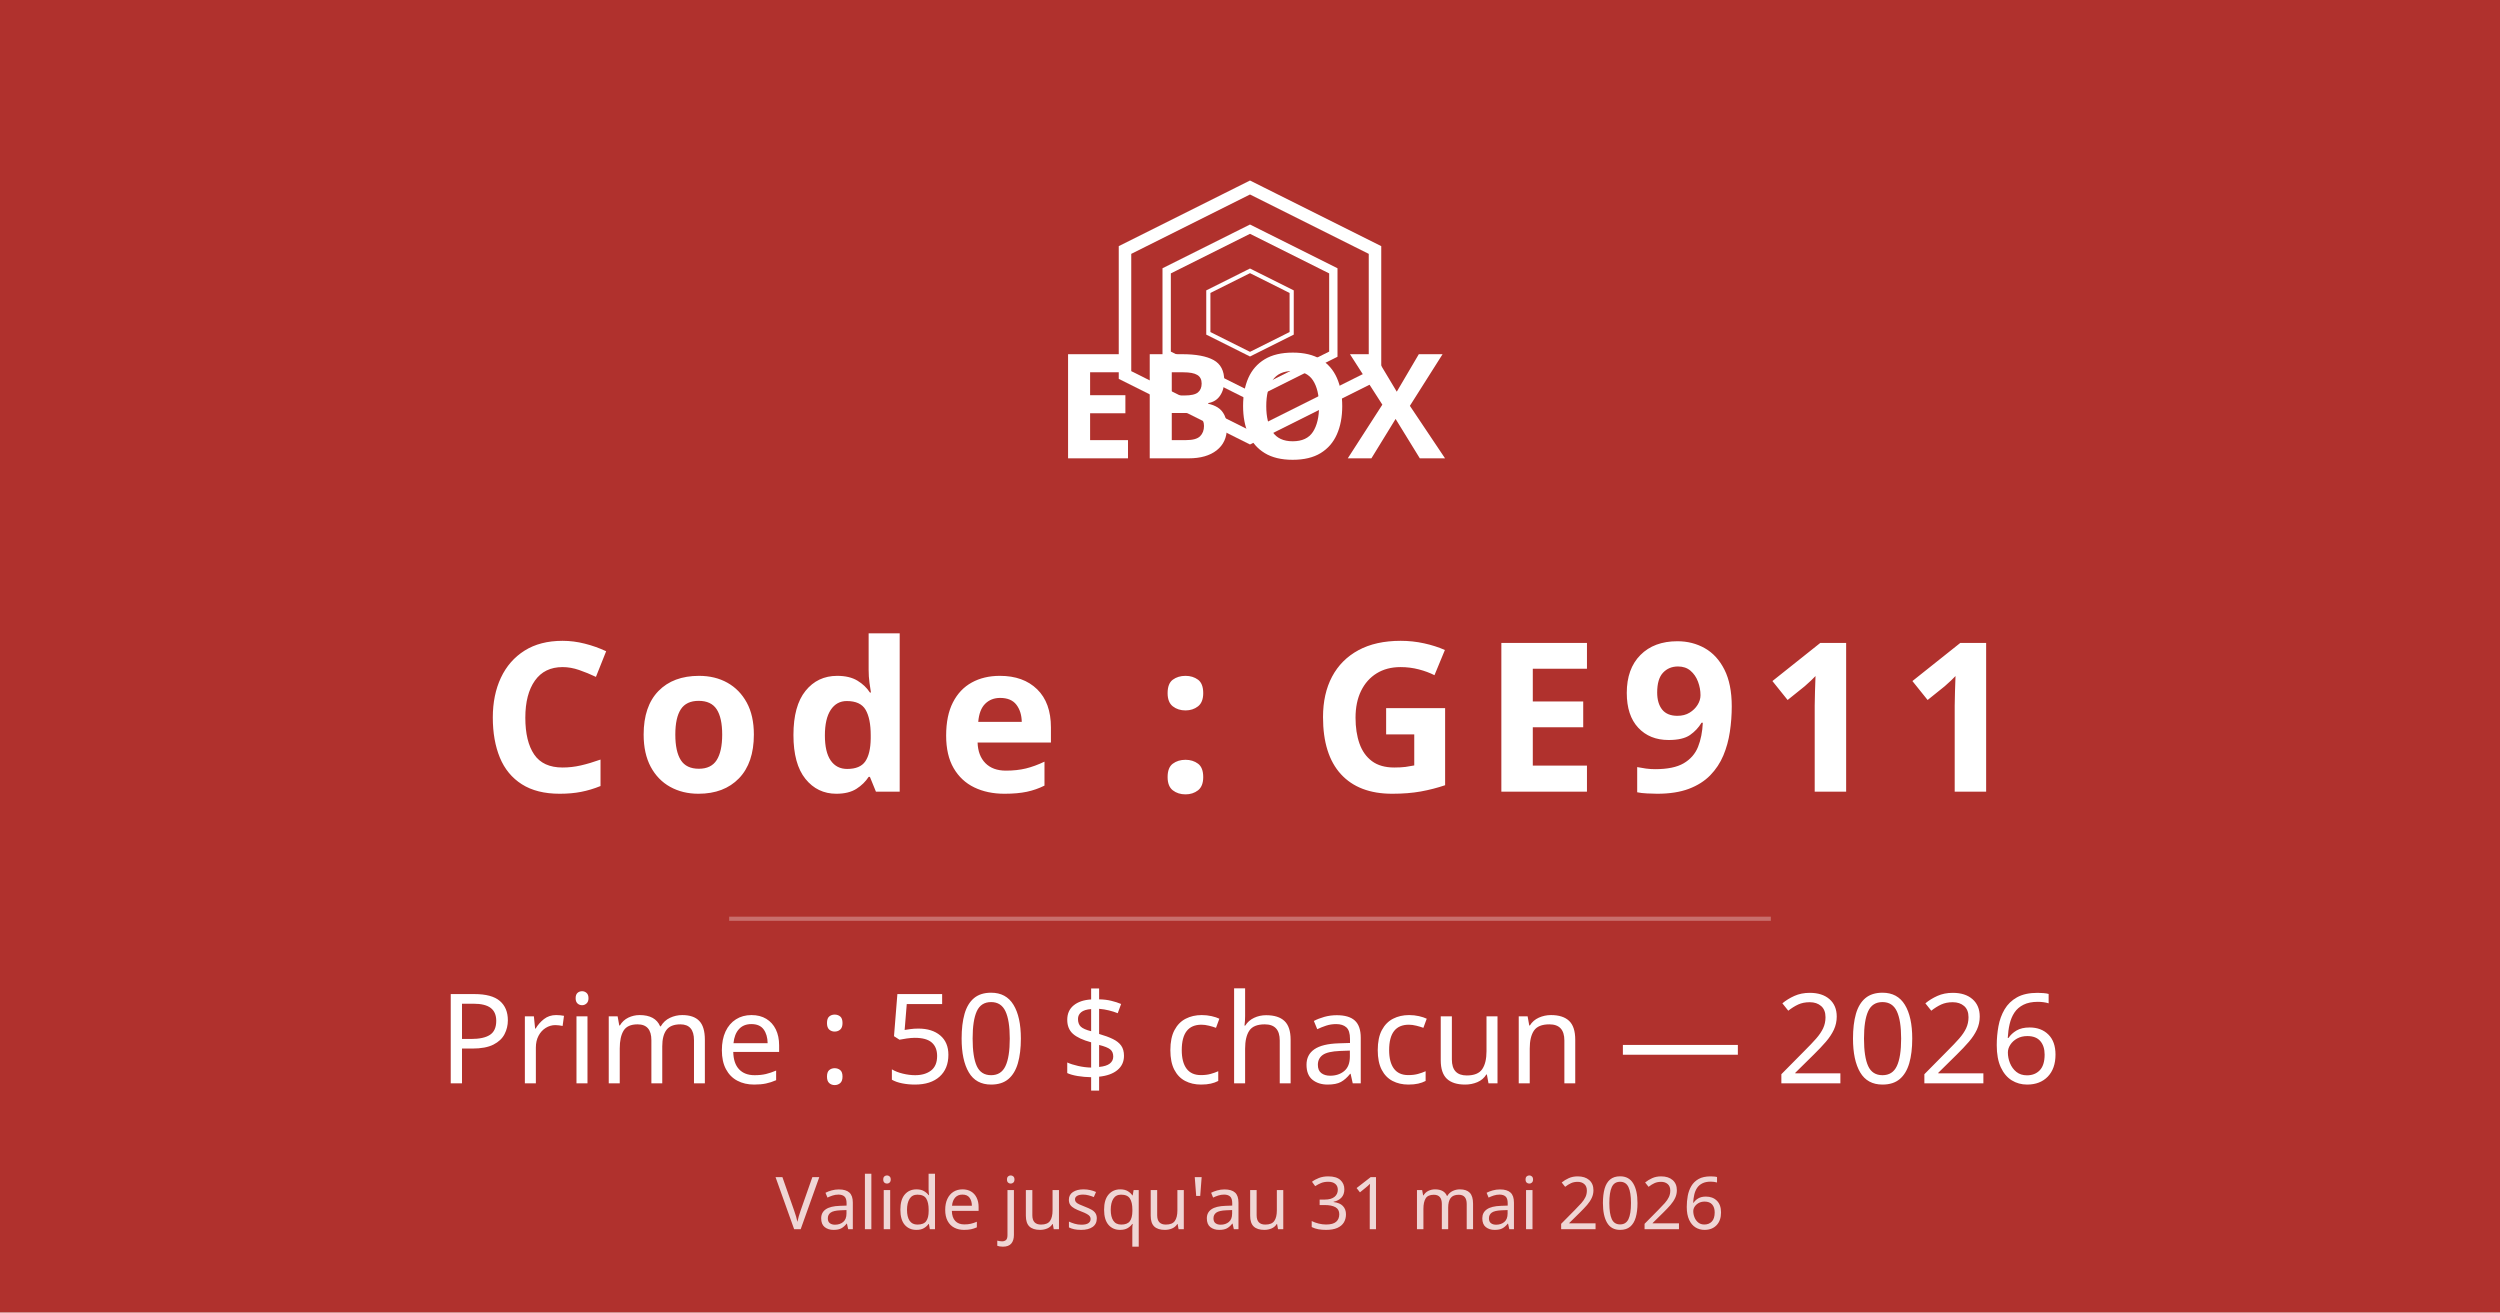
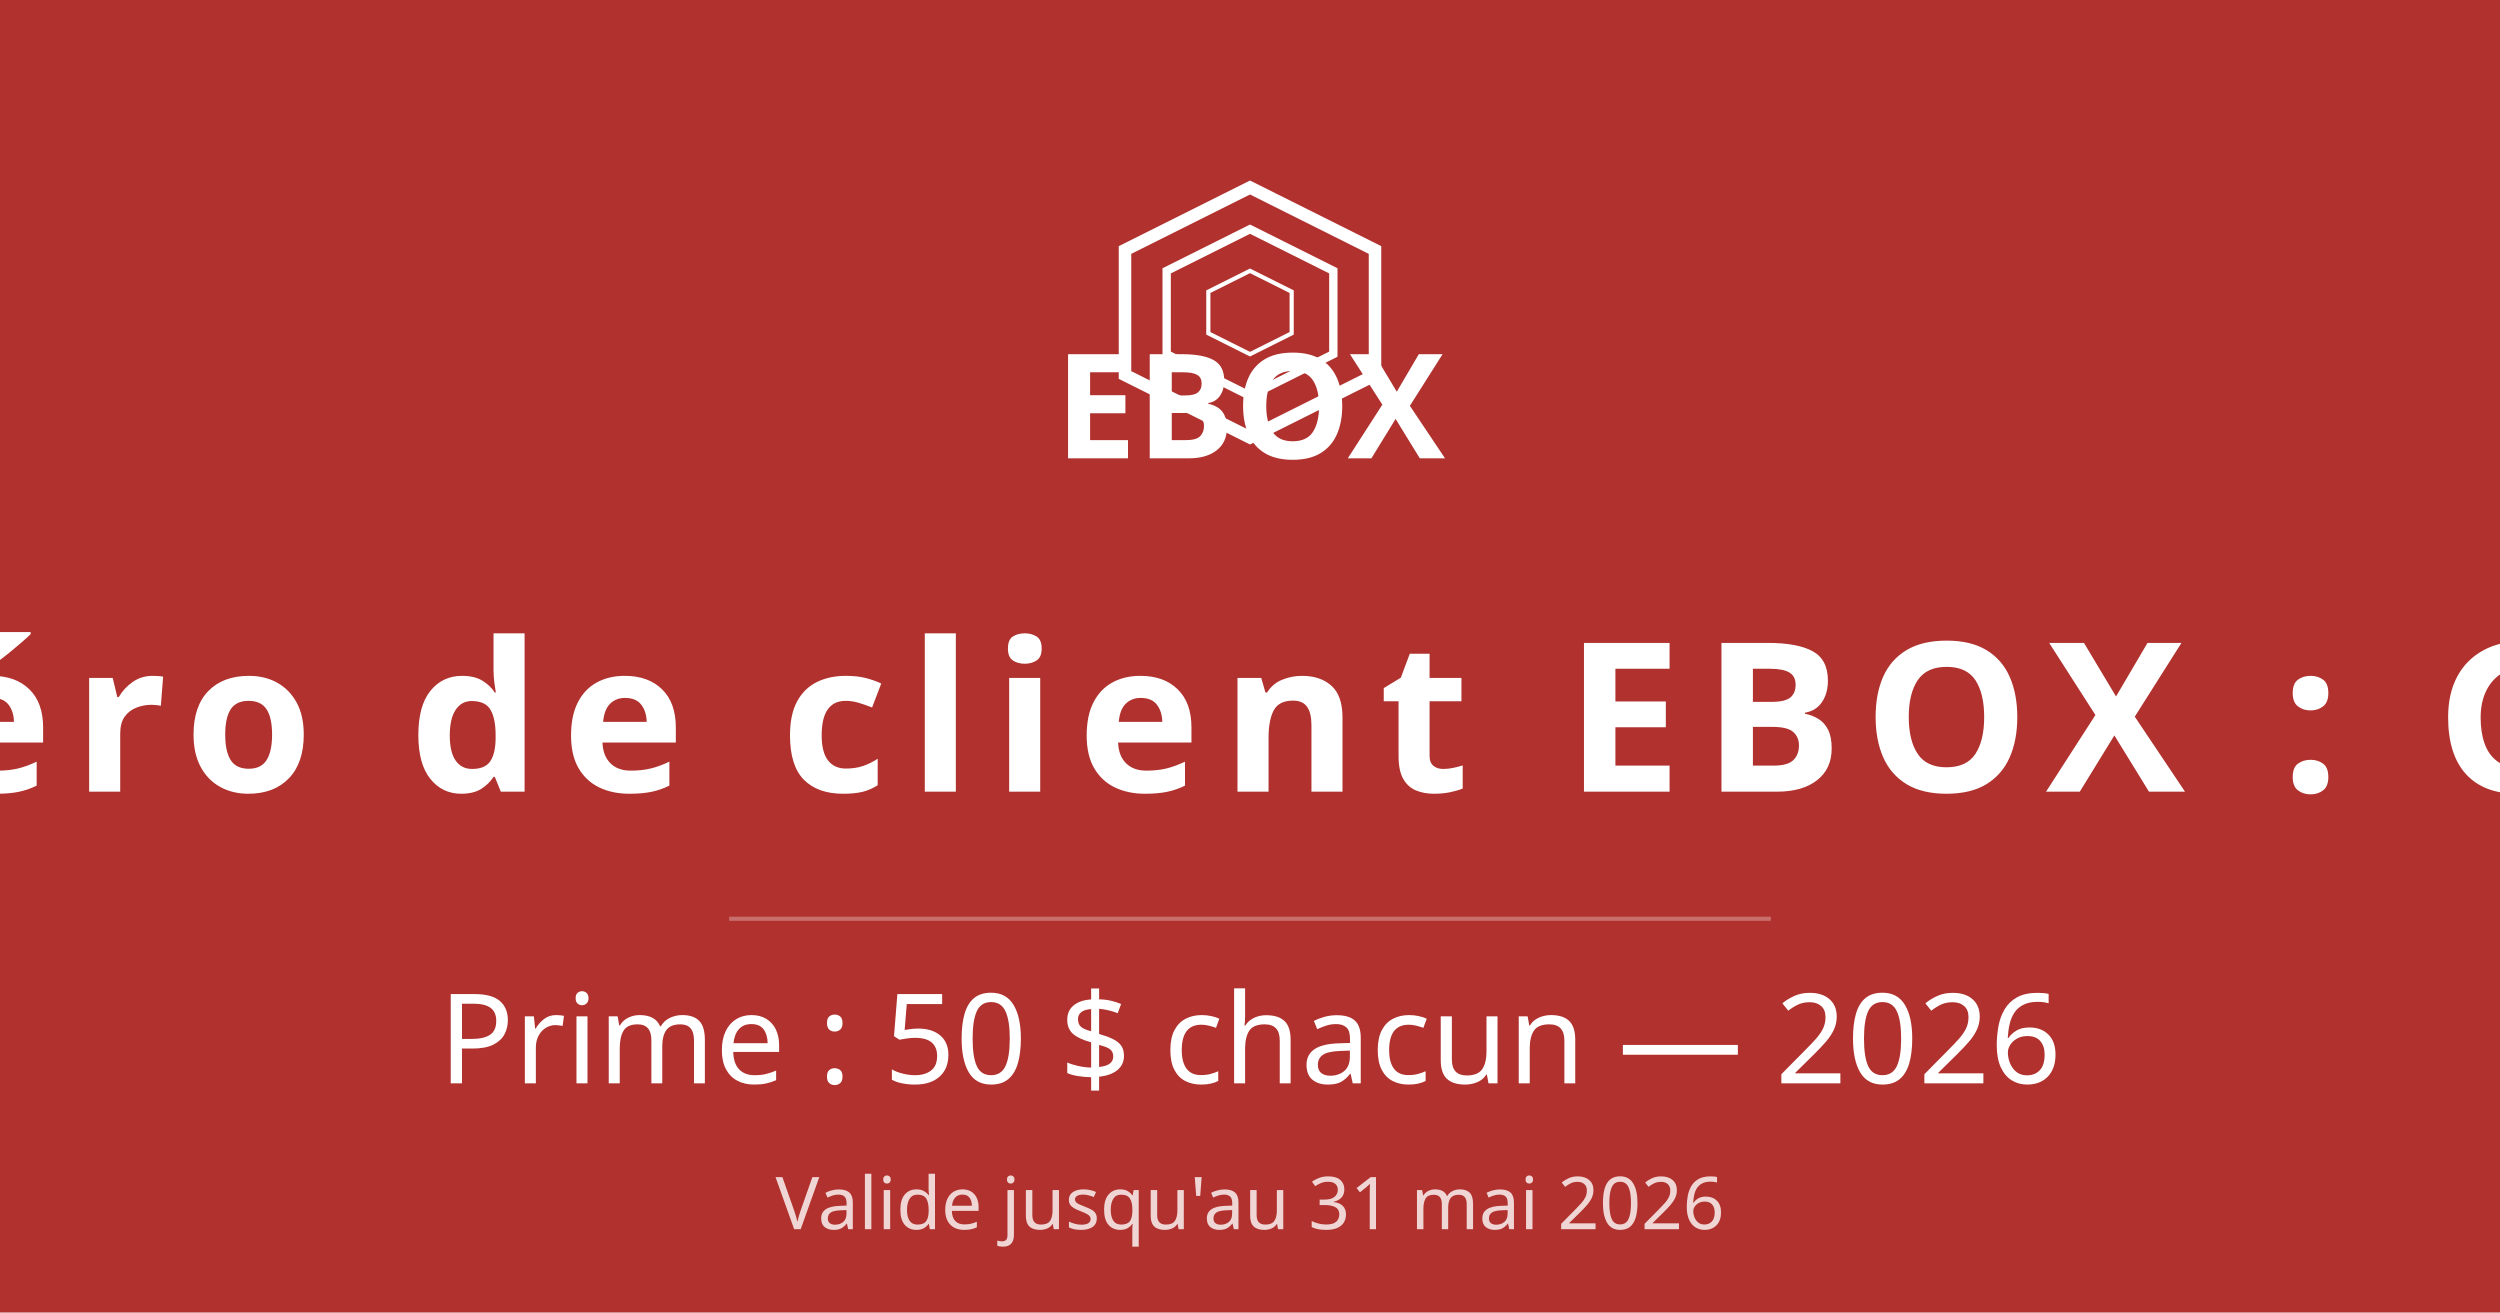
<svg xmlns="http://www.w3.org/2000/svg" width="1200" height="630">
  <rect width="100%" height="100%" fill="#b0312d" />
  <g fill="white" font-family="sans-serif" text-anchor="middle">
    <g transform="translate(600, 150)">
      <path d="M-60 -30 L-60 30 L0 60 L60 30 L60 -30 L0 -60 Z" fill="none" stroke="white" stroke-width="6" />
      <path d="M-40 -20 L-40 20 L0 40 L40 20 L40 -20 L0 -40 Z" fill="none" stroke="white" stroke-width="4" />
      <path d="M-20 -10 L-20 10 L0 20 L20 10 L20 -10 L0 -20 Z" fill="none" stroke="white" stroke-width="2" />
    </g>
    <text x="600" y="220" font-size="70" font-weight="bold">EBOX</text>
-     <text x="600" y="380" font-size="100" font-weight="900" letter-spacing="0.1em">Code : GE911</text>
+     <text x="600" y="380" font-size="100" font-weight="900" letter-spacing="0.1em">Numéro de client EBOX : GE911</text>
    <rect x="350" y="440" width="500" height="2" fill="white" fill-opacity="0.3" />
    <text x="600" y="520" font-size="60" font-weight="500">Prime : 50 $ chacun — 2026</text>
    <text x="600" y="590" font-size="35" font-weight="400" fill-opacity="0.8">Valide jusqu'au 31 mai 2026</text>
  </g>
</svg>
